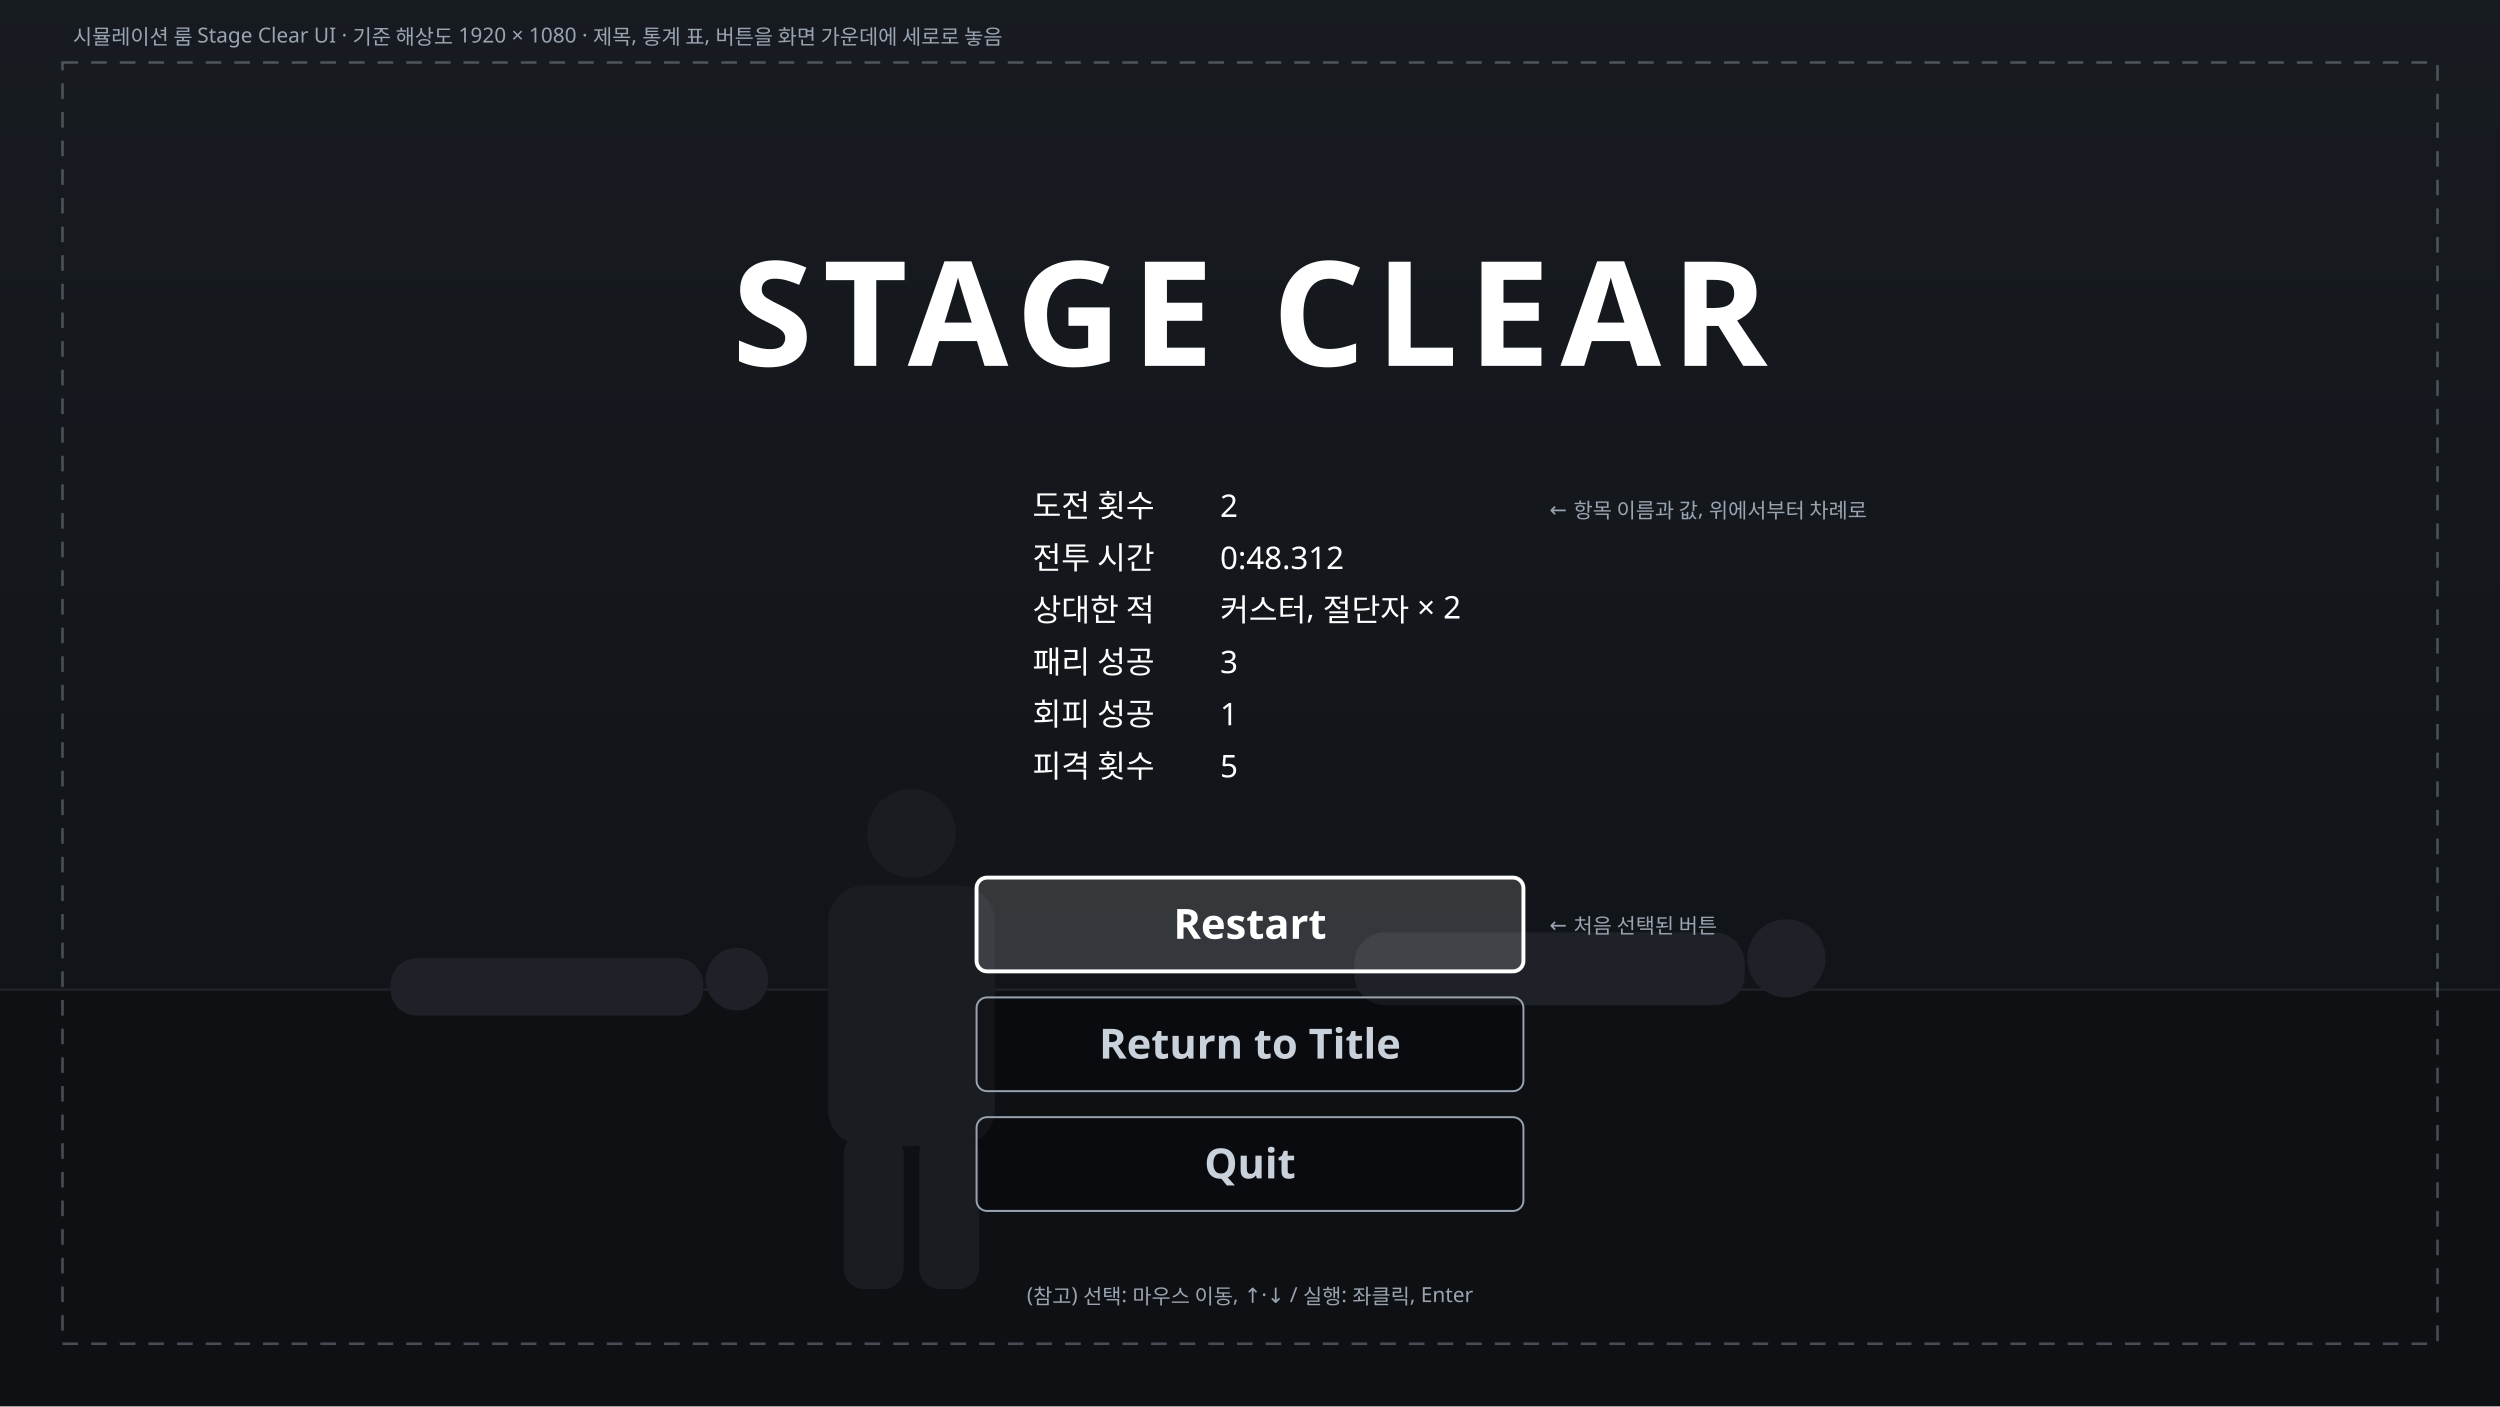
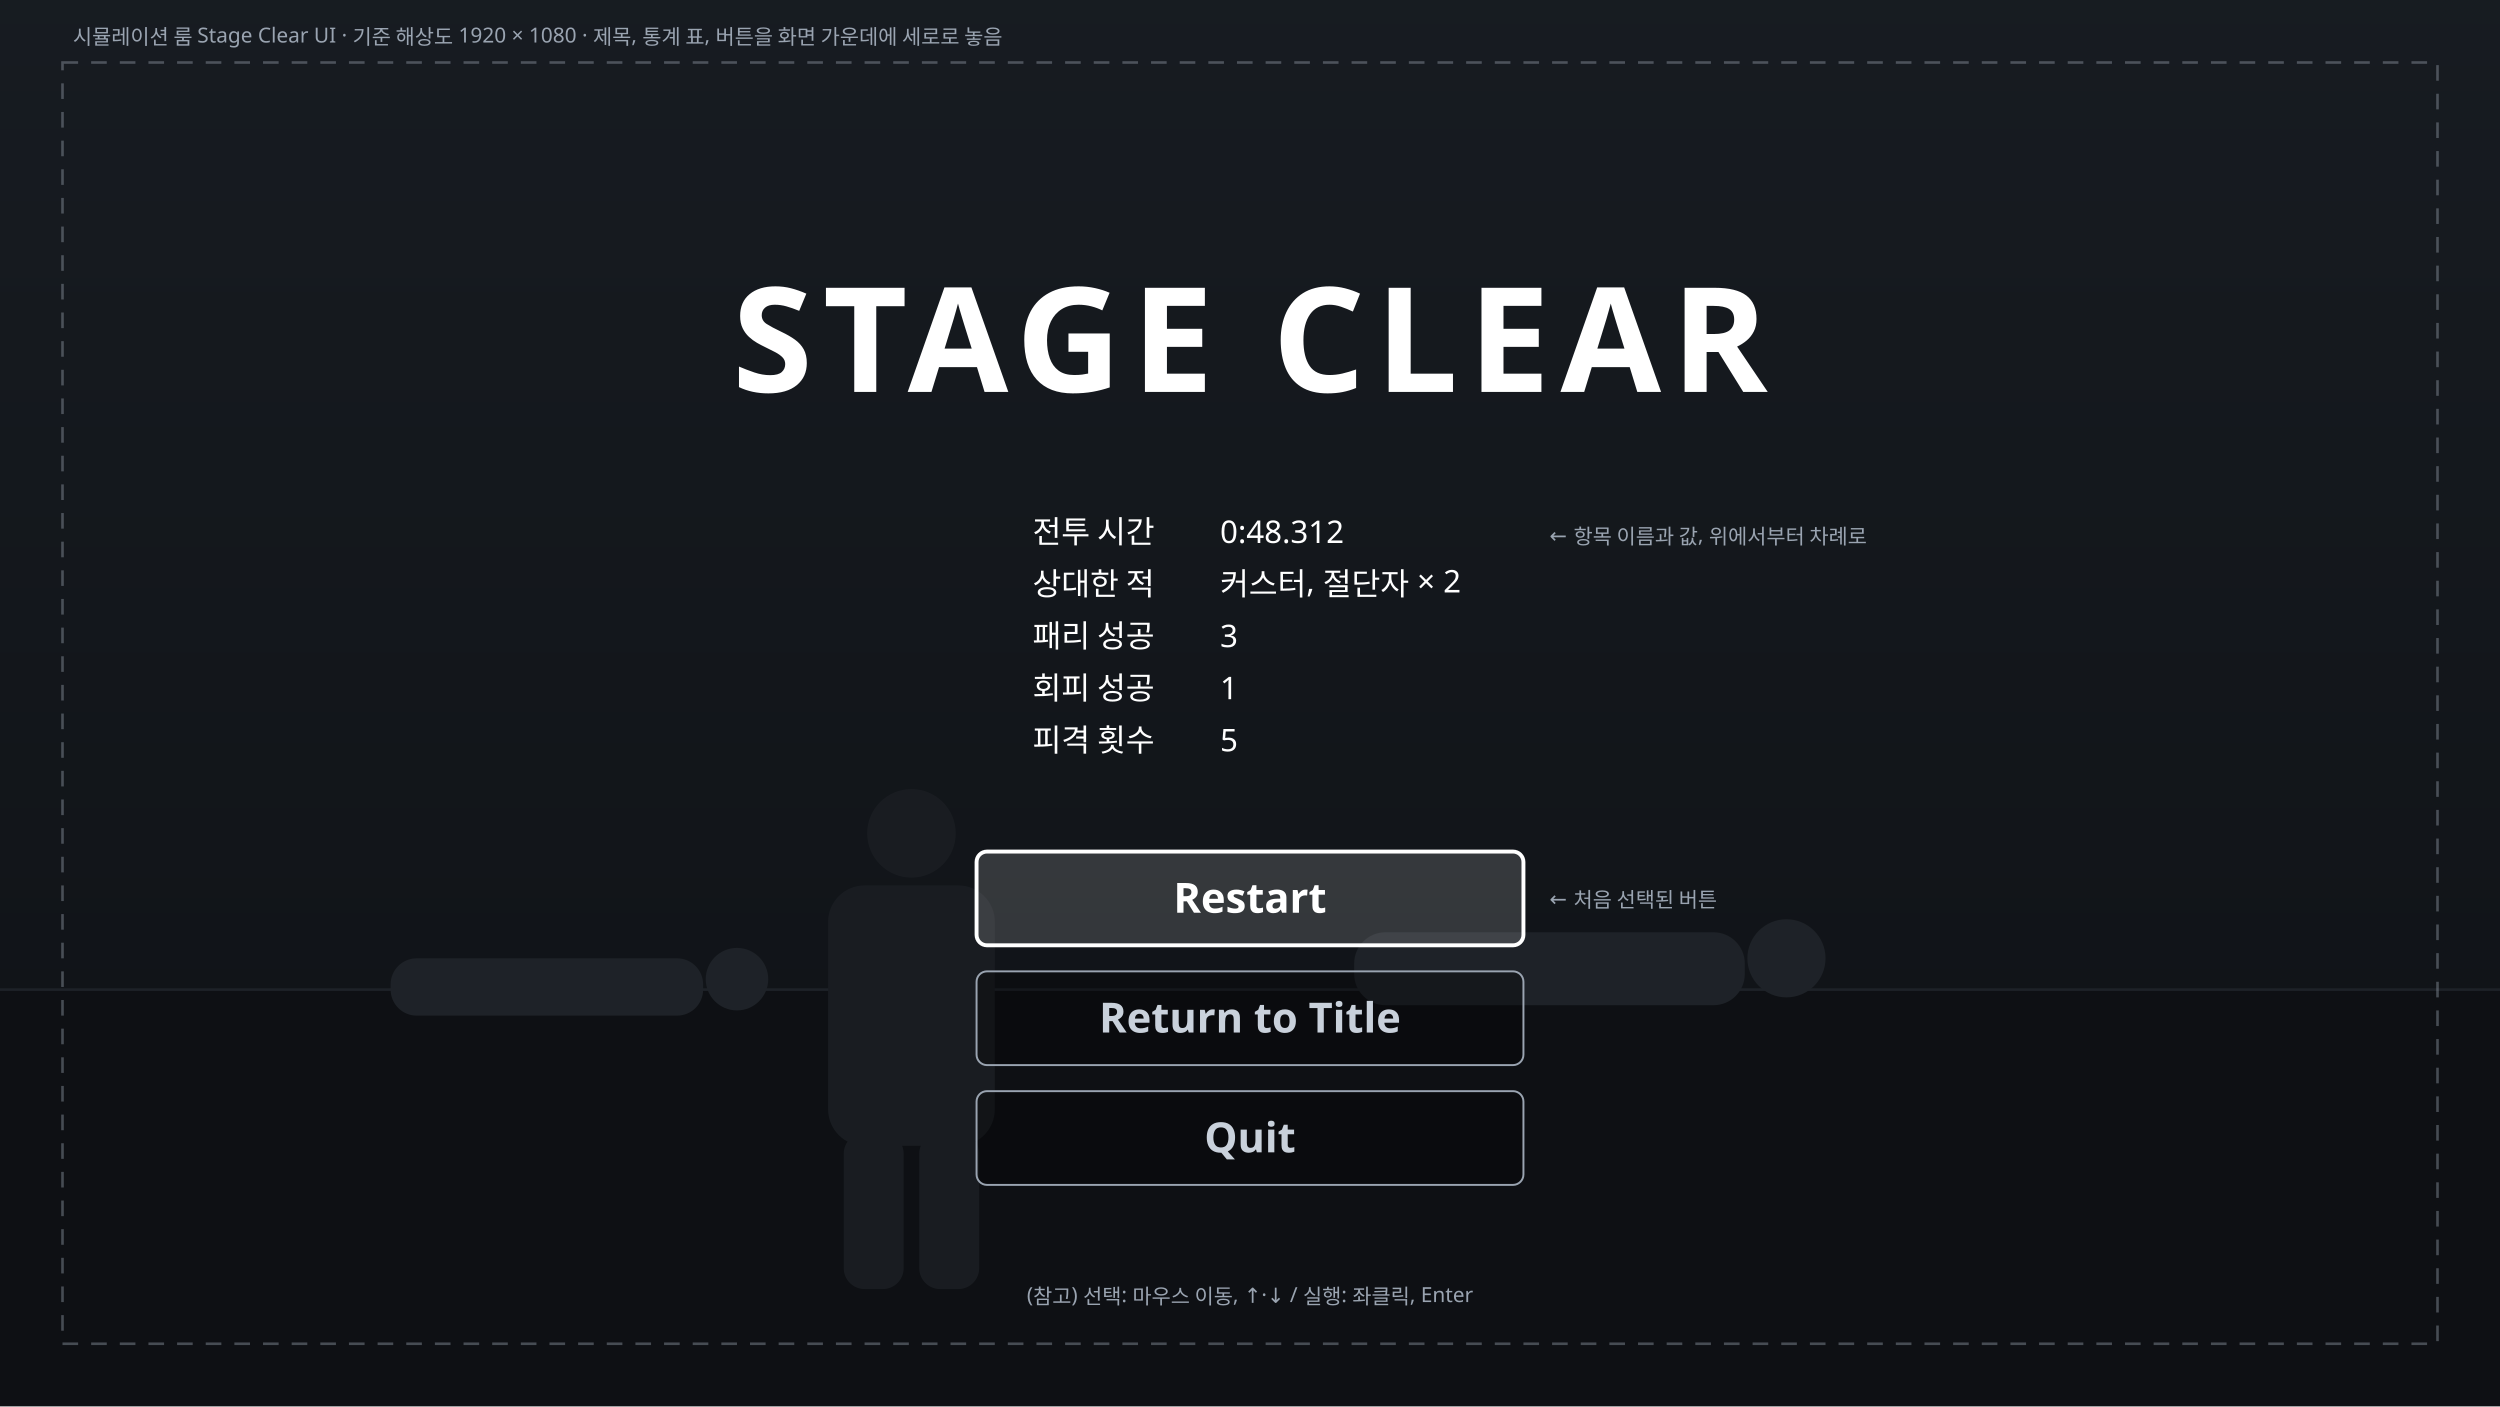
<svg xmlns="http://www.w3.org/2000/svg" width="1920" height="1080" viewBox="0 0 1920 1080" font-family="'Malgun Gothic', 'Apple SD Gothic Neo', 'Noto Sans KR', sans-serif">
  <defs>
    <linearGradient id="sky" x1="0" y1="0" x2="0" y2="1">
      <stop offset="0" stop-color="#3a4553" />
      <stop offset="1" stop-color="#2a323d" />
    </linearGradient>
  </defs>
  <rect width="1920" height="760" fill="url(#sky)" />
  <rect y="760" width="1920" height="320" fill="#222831" />
  <path d="M0 760 H1920" stroke="#4a5563" stroke-width="2" />
  <g fill="#4b5563">
    <rect x="1040" y="716" width="300" height="56" rx="24" />
    <circle cx="1372" cy="736" r="30" />
    <rect x="300" y="736" width="240" height="44" rx="20" />
    <circle cx="566" cy="752" r="24" />
  </g>
  <g fill="#3f4753">
    <circle cx="700" cy="640" r="34" />
    <rect x="636" y="680" width="128" height="200" rx="28" />
    <rect x="648" y="870" width="46" height="120" rx="16" />
    <rect x="706" y="870" width="46" height="120" rx="16" />
  </g>
  <rect width="1920" height="1080" fill="#000000" fill-opacity="0.6" />
  <rect x="48" y="48" width="1824" height="984" fill="none" stroke="#9aa4b1" stroke-width="2" stroke-dasharray="12 10" opacity="0.4" />
  <text x="56" y="34" font-size="16" fill="#9aa4b1">시뮬레이션 룸 Stage Clear UI · 기준 해상도 1920 × 1080 · 제목, 통계 표, 버튼을 화면 가운데에 세로로 놓음</text>
-   <text x="960" y="281" font-size="112" font-weight="700" fill="#FFFFFF" text-anchor="middle" letter-spacing="8">STAGE CLEAR</text>
+   <text x="960" y="301" font-size="112" font-weight="700" fill="#FFFFFF" text-anchor="middle" letter-spacing="8">STAGE CLEAR</text>
  <g font-size="24" fill="#FFFFFF">
-     <text x="793" y="397">도전 횟수</text>
-     <text x="937" y="397">2</text>
-     <text x="793" y="437">전투 시간</text>
-     <text x="937" y="437">0:48.312</text>
-     <text x="793" y="477">상대한 적</text>
-     <text x="937" y="477">커스터, 절단자 × 2</text>
-     <text x="793" y="517">패리 성공</text>
-     <text x="937" y="517">3</text>
-     <text x="793" y="557">회피 성공</text>
-     <text x="937" y="557">1</text>
-     <text x="793" y="597">피격 횟수</text>
-     <text x="937" y="597">5</text>
+     <text x="793" y="417">전투 시간</text>
+     <text x="937" y="417">0:48.312</text>
+     <text x="793" y="457">상대한 적</text>
+     <text x="937" y="457">커스터, 절단자 × 2</text>
+     <text x="793" y="497">패리 성공</text>
+     <text x="937" y="497">3</text>
+     <text x="793" y="537">회피 성공</text>
+     <text x="937" y="537">1</text>
+     <text x="793" y="577">피격 횟수</text>
+     <text x="937" y="577">5</text>
  </g>
-   <text x="1190" y="397" font-size="16" fill="#9aa4b1">← 항목 이름과 값, 위에서부터 차례로</text>
+   <text x="1190" y="417" font-size="16" fill="#9aa4b1">← 항목 이름과 값, 위에서부터 차례로</text>
  <g font-size="32" font-weight="700" text-anchor="middle">
-     <rect x="750" y="674" width="420" height="72" rx="8" fill="#FFFFFF" fill-opacity="0.15" stroke="#FFFFFF" stroke-width="3" />
-     <text x="960" y="721" fill="#FFFFFF">Restart</text>
-     <rect x="750" y="766" width="420" height="72" rx="8" fill="#000000" fill-opacity="0.3" stroke="#9aa4b1" stroke-width="1.5" />
-     <text x="960" y="813" fill="#c9d1db">Return to Title</text>
-     <rect x="750" y="858" width="420" height="72" rx="8" fill="#000000" fill-opacity="0.3" stroke="#9aa4b1" stroke-width="1.5" />
-     <text x="960" y="905" fill="#c9d1db">Quit</text>
+     <rect x="750" y="654" width="420" height="72" rx="8" fill="#FFFFFF" fill-opacity="0.15" stroke="#FFFFFF" stroke-width="3" />
+     <text x="960" y="701" fill="#FFFFFF">Restart</text>
+     <rect x="750" y="746" width="420" height="72" rx="8" fill="#000000" fill-opacity="0.3" stroke="#9aa4b1" stroke-width="1.5" />
+     <text x="960" y="793" fill="#c9d1db">Return to Title</text>
+     <rect x="750" y="838" width="420" height="72" rx="8" fill="#000000" fill-opacity="0.3" stroke="#9aa4b1" stroke-width="1.5" />
+     <text x="960" y="885" fill="#c9d1db">Quit</text>
  </g>
-   <text x="1190" y="716" font-size="16" fill="#9aa4b1">← 처음 선택된 버튼</text>
+   <text x="1190" y="696" font-size="16" fill="#9aa4b1">← 처음 선택된 버튼</text>
  <text x="960" y="1000" font-size="16" fill="#9aa4b1" text-anchor="middle">(참고) 선택: 마우스 이동, ↑·↓ / 실행: 좌클릭, Enter</text>
</svg>
